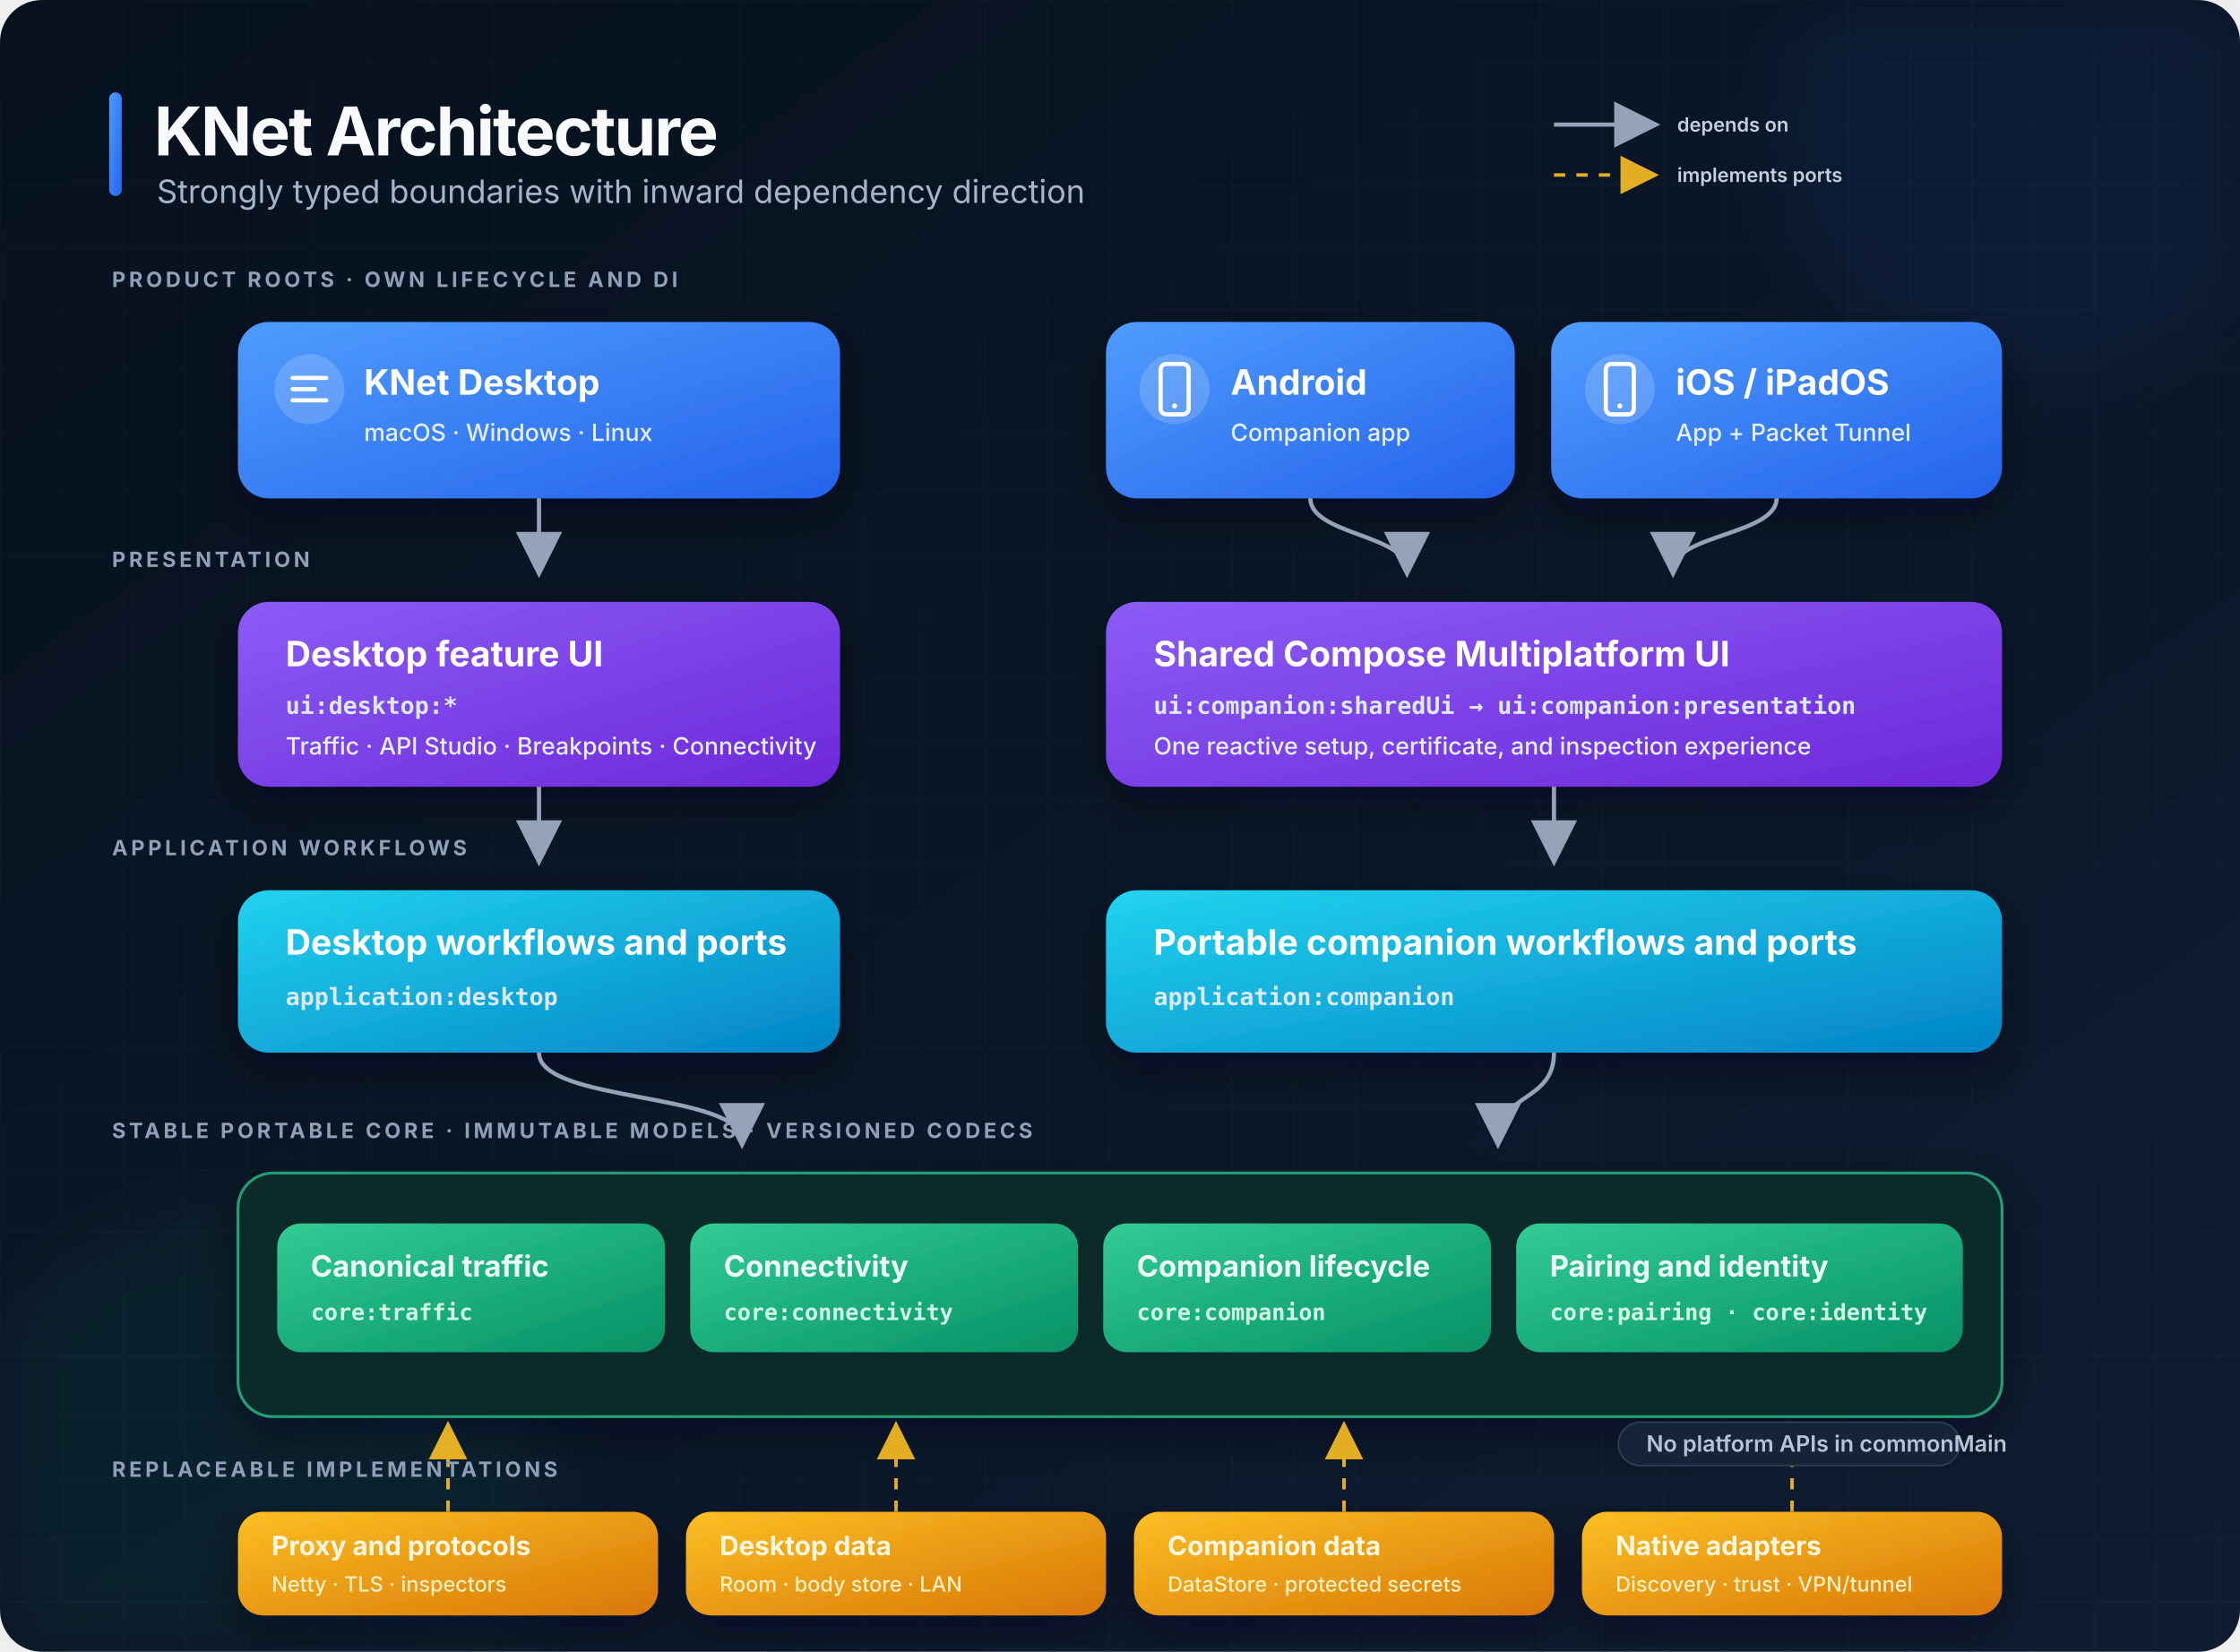
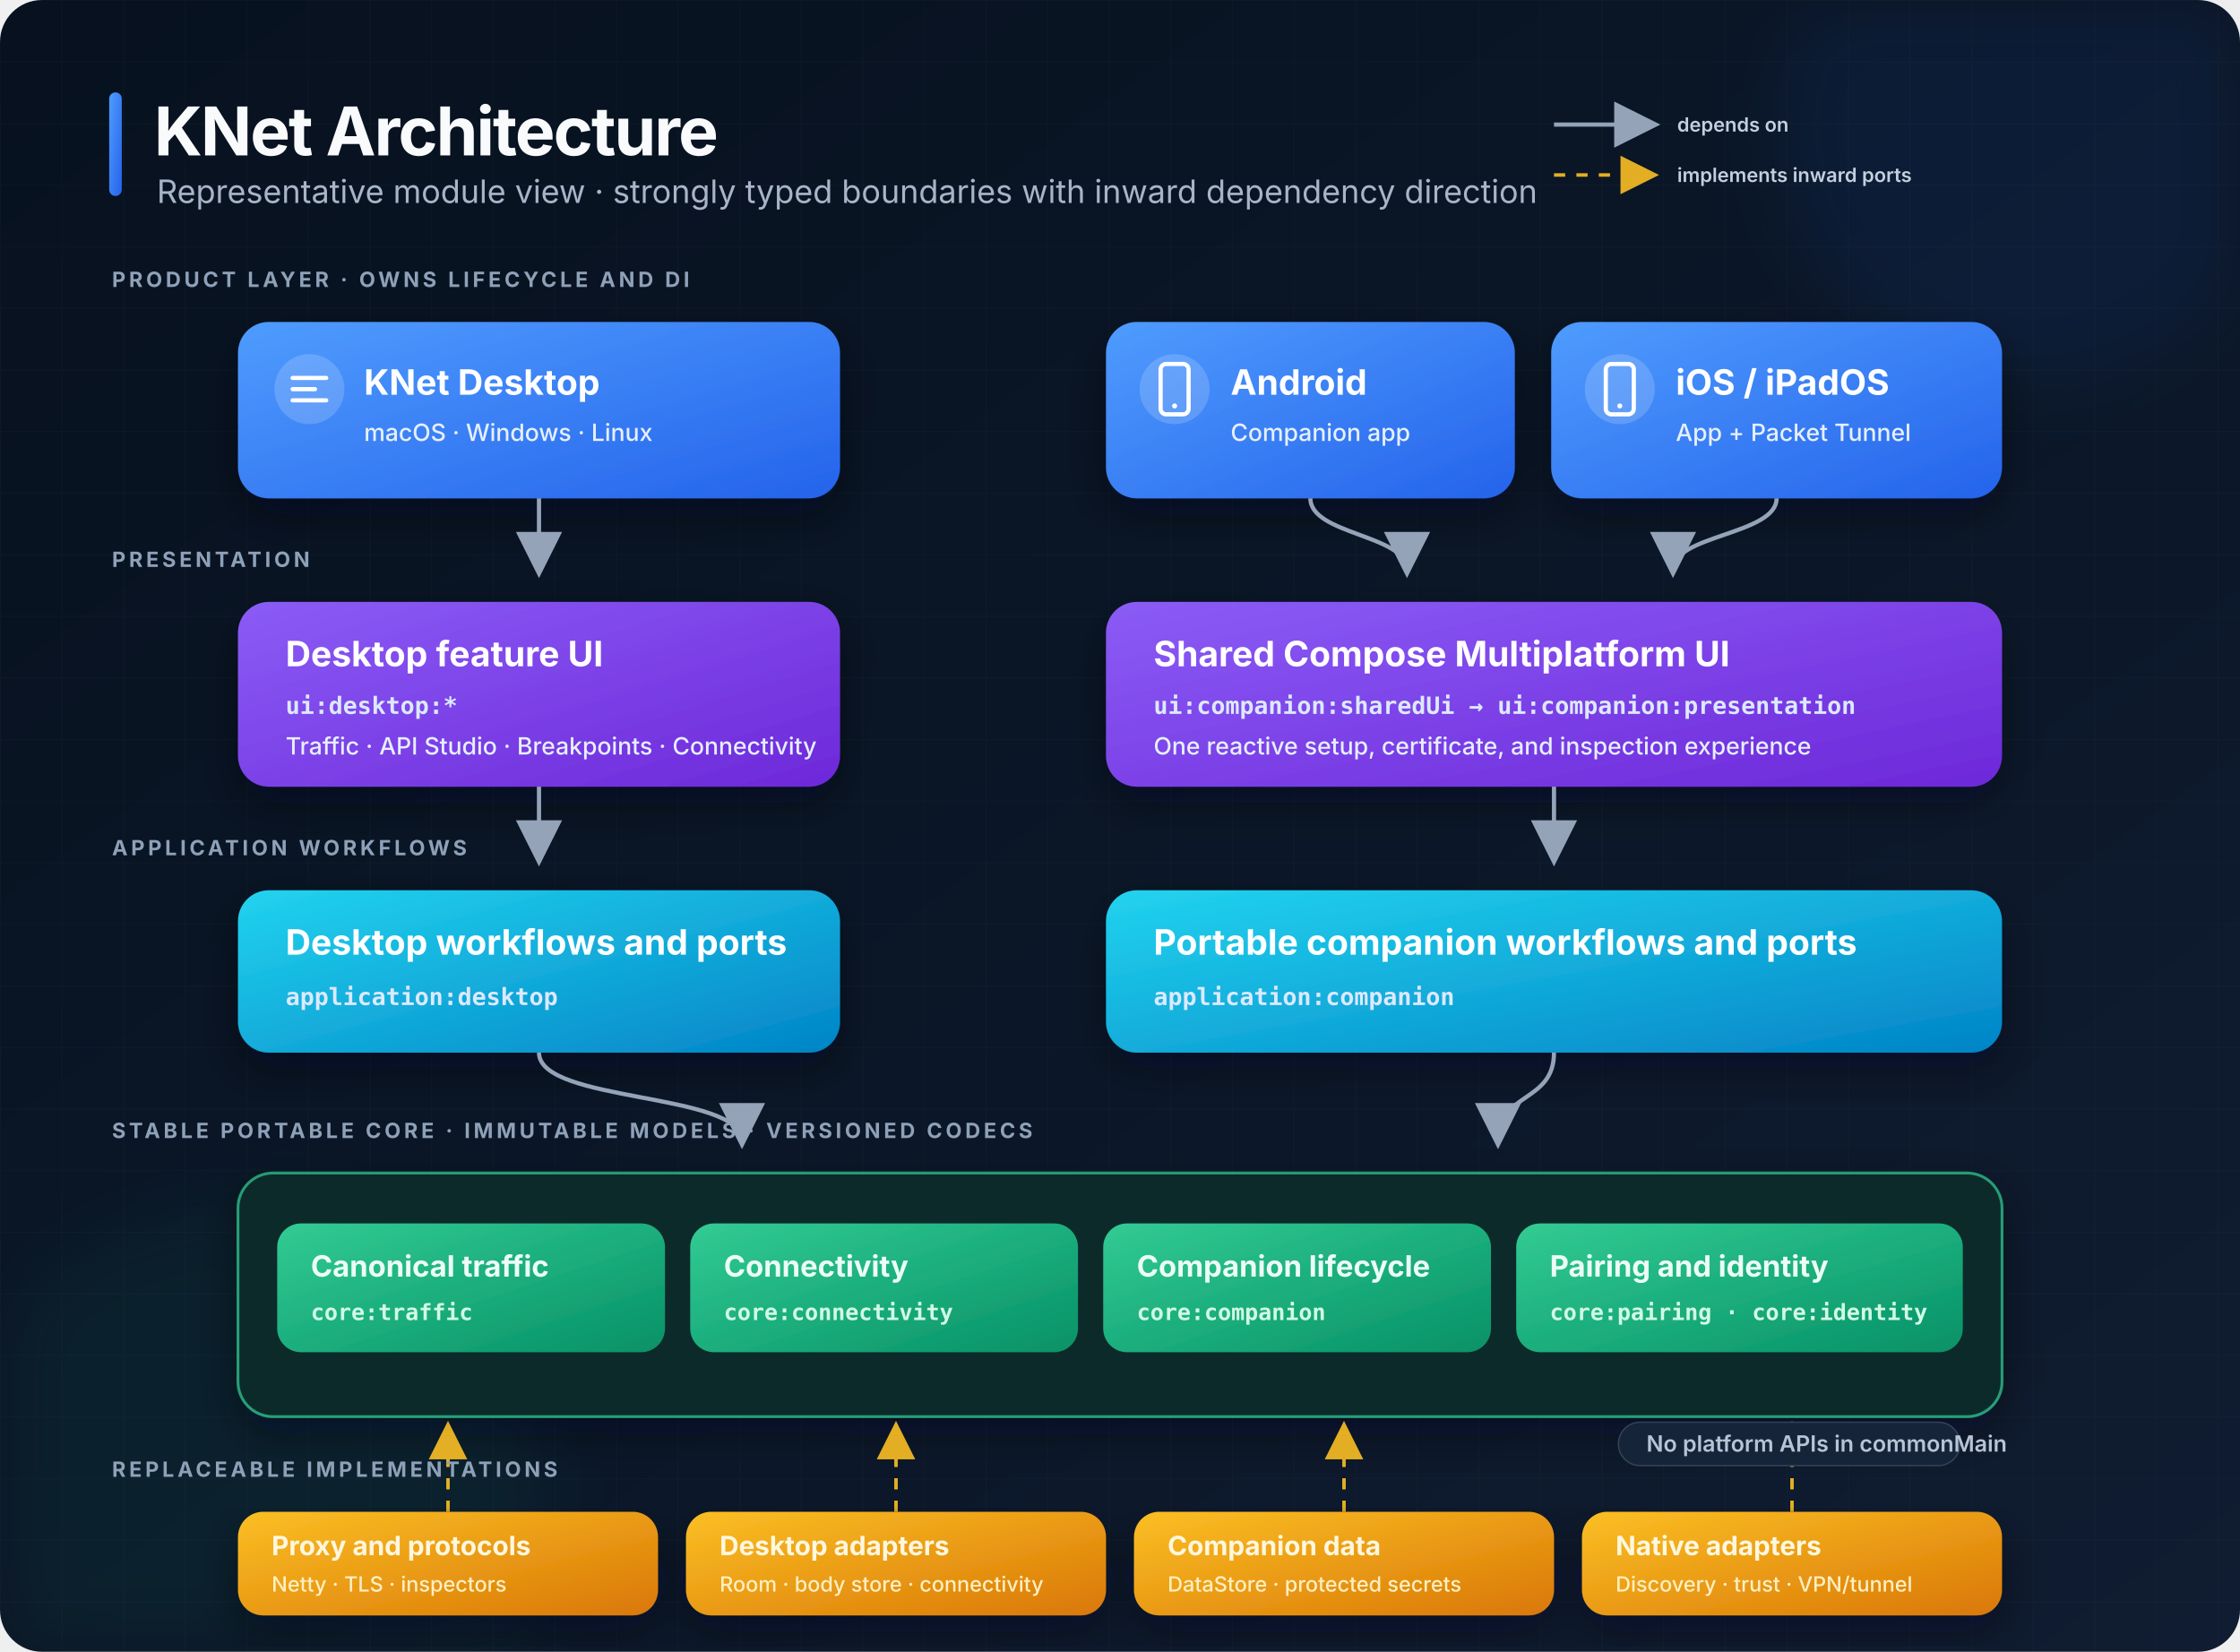
<svg xmlns="http://www.w3.org/2000/svg" width="1600" height="1180" viewBox="0 0 1600 1180" role="img" aria-labelledby="title desc">
  <defs>
    <linearGradient id="background" x1="0" y1="0" x2="1" y2="1">
      <stop offset="0" stop-color="#07111f" />
      <stop offset="0.55" stop-color="#0b1728" />
      <stop offset="1" stop-color="#101c31" />
    </linearGradient>
    <linearGradient id="product" x1="0" y1="0" x2="1" y2="1">
      <stop offset="0" stop-color="#4f9cfe" />
      <stop offset="1" stop-color="#2563eb" />
    </linearGradient>
    <linearGradient id="presentation" x1="0" y1="0" x2="1" y2="1">
      <stop offset="0" stop-color="#8b5cf6" />
      <stop offset="1" stop-color="#6d28d9" />
    </linearGradient>
    <linearGradient id="application" x1="0" y1="0" x2="1" y2="1">
      <stop offset="0" stop-color="#22d3ee" />
      <stop offset="1" stop-color="#0284c7" />
    </linearGradient>
    <linearGradient id="core" x1="0" y1="0" x2="1" y2="1">
      <stop offset="0" stop-color="#34d399" />
      <stop offset="1" stop-color="#059669" />
    </linearGradient>
    <linearGradient id="implementation" x1="0" y1="0" x2="1" y2="1">
      <stop offset="0" stop-color="#fbbf24" />
      <stop offset="1" stop-color="#d97706" />
    </linearGradient>
    <pattern id="grid" width="44" height="44" patternUnits="userSpaceOnUse">
      <path d="M 44 0 L 0 0 0 44" fill="none" stroke="#ffffff" stroke-opacity="0.025" stroke-width="1" />
    </pattern>
    <filter id="shadow" x="-20%" y="-20%" width="140%" height="150%">
      <feDropShadow dx="0" dy="12" stdDeviation="15" flood-color="#000814" flood-opacity="0.42" />
    </filter>
    <filter id="softGlow" x="-30%" y="-30%" width="160%" height="160%">
      <feGaussianBlur stdDeviation="26" />
    </filter>
    <marker id="arrow" markerWidth="11" markerHeight="11" refX="9" refY="5.5" orient="auto" markerUnits="strokeWidth">
      <path d="M0,0 L11,5.5 L0,11 Z" fill="#94a3b8" />
    </marker>
    <marker id="arrowDashed" markerWidth="11" markerHeight="11" refX="9" refY="5.5" orient="auto" markerUnits="strokeWidth">
      <path d="M0,0 L11,5.5 L0,11 Z" fill="#fbbf24" />
    </marker>
    <style>
      .title { font: 700 48px Inter, ui-sans-serif, system-ui, sans-serif; fill: #f8fafc; letter-spacing: -1.2px; }
      .subtitle { font: 400 23px Inter, ui-sans-serif, system-ui, sans-serif; fill: #a8b5c8; }
      .eyebrow { font: 700 15px Inter, ui-sans-serif, system-ui, sans-serif; fill: #8fa1b8; letter-spacing: 2.4px; }
      .box-title { font: 700 25px Inter, ui-sans-serif, system-ui, sans-serif; fill: #ffffff; }
      .box-subtitle { font: 500 17px Inter, ui-sans-serif, system-ui, sans-serif; fill: #e6efff; }
      .module { font: 600 17px ui-monospace, SFMono-Regular, Menlo, Consolas, monospace; fill: #dce9ff; }
      .core-title { font: 700 21px Inter, ui-sans-serif, system-ui, sans-serif; fill: #ecfdf5; }
      .core-module { font: 600 16px ui-monospace, SFMono-Regular, Menlo, Consolas, monospace; fill: #d1fae5; }
      .impl-title { font: 700 19px Inter, ui-sans-serif, system-ui, sans-serif; fill: #fff7df; }
      .impl-subtitle { font: 500 15px Inter, ui-sans-serif, system-ui, sans-serif; fill: #ffefc2; }
      .note { font: 600 16px Inter, ui-sans-serif, system-ui, sans-serif; fill: #b7c4d6; }
      .legend { font: 600 14px Inter, ui-sans-serif, system-ui, sans-serif; fill: #c3cfdd; }
      .flow { fill: none; stroke: #94a3b8; stroke-width: 3; marker-end: url(#arrow); }
      .adapter-flow { fill: none; stroke: #fbbf24; stroke-width: 2.5; stroke-dasharray: 8 8; marker-end: url(#arrowDashed); opacity: 0.9; }
    </style>
  </defs>
  <rect width="1600" height="1180" rx="30" fill="url(#background)" />
  <rect width="1600" height="1180" rx="30" fill="url(#grid)" />
  <circle cx="1450" cy="90" r="180" fill="#2563eb" opacity="0.08" filter="url(#softGlow)" />
  <circle cx="170" cy="1080" r="220" fill="#10b981" opacity="0.06" filter="url(#softGlow)" />
  <g transform="translate(78 66)">
    <rect width="9" height="74" rx="4.5" fill="url(#product)" />
    <text class="title" x="32" y="45">KNet Architecture</text>
-     <text class="subtitle" x="34" y="79">Strongly typed boundaries with inward dependency direction</text>
+     <text class="subtitle" x="34" y="79">Representative module view · strongly typed boundaries with inward dependency direction</text>
  </g>
  <g transform="translate(1110 76)">
    <path d="M0 13 H70" class="flow" />
    <text class="legend" x="88" y="18">depends on</text>
    <path d="M0 49 H70" class="adapter-flow" />
-     <text class="legend" x="88" y="54">implements ports</text>
+     <text class="legend" x="88" y="54">implements inward ports</text>
  </g>
-   <text class="eyebrow" x="80" y="205">PRODUCT ROOTS · OWN LIFECYCLE AND DI</text>
+   <text class="eyebrow" x="80" y="205">PRODUCT LAYER · OWNS LIFECYCLE AND DI</text>
  <g filter="url(#shadow)">
    <rect x="170" y="230" width="430" height="126" rx="22" fill="url(#product)" />
    <circle cx="221" cy="278" r="25" fill="#ffffff" opacity="0.17" />
    <path d="M209 270 H233 M209 278 H225 M209 286 H233" stroke="#ffffff" stroke-width="3" stroke-linecap="round" />
    <text class="box-title" x="260" y="282">KNet Desktop</text>
    <text class="box-subtitle" x="260" y="315">macOS · Windows · Linux</text>
    <rect x="790" y="230" width="292" height="126" rx="22" fill="url(#product)" />
    <circle cx="839" cy="278" r="25" fill="#ffffff" opacity="0.17" />
    <rect x="829" y="260" width="20" height="36" rx="4" fill="none" stroke="#ffffff" stroke-width="3" />
    <circle cx="839" cy="290" r="1.8" fill="#ffffff" />
    <text class="box-title" x="879" y="282">Android</text>
    <text class="box-subtitle" x="879" y="315">Companion app</text>
    <rect x="1108" y="230" width="322" height="126" rx="22" fill="url(#product)" />
    <circle cx="1157" cy="278" r="25" fill="#ffffff" opacity="0.17" />
    <rect x="1147" y="260" width="20" height="36" rx="4" fill="none" stroke="#ffffff" stroke-width="3" />
    <circle cx="1157" cy="290" r="1.8" fill="#ffffff" />
    <text class="box-title" x="1197" y="282">iOS / iPadOS</text>
    <text class="box-subtitle" x="1197" y="315">App + Packet Tunnel</text>
  </g>
  <path d="M385 356 V407" class="flow" />
  <path d="M936 356 C936 382 1005 382 1005 407" class="flow" />
  <path d="M1269 356 C1269 382 1195 382 1195 407" class="flow" />
  <text class="eyebrow" x="80" y="405">PRESENTATION</text>
  <g filter="url(#shadow)">
    <rect x="170" y="430" width="430" height="132" rx="22" fill="url(#presentation)" />
    <text class="box-title" x="204" y="476">Desktop feature UI</text>
    <text class="module" x="204" y="510">ui:desktop:*</text>
    <text class="box-subtitle" x="204" y="539">Traffic · API Studio · Breakpoints · Connectivity</text>
    <rect x="790" y="430" width="640" height="132" rx="22" fill="url(#presentation)" />
    <text class="box-title" x="824" y="476">Shared Compose Multiplatform UI</text>
    <text class="module" x="824" y="510">ui:companion:sharedUi → ui:companion:presentation</text>
    <text class="box-subtitle" x="824" y="539">One reactive setup, certificate, and inspection experience</text>
  </g>
  <path d="M385 562 V613" class="flow" />
  <path d="M1110 562 V613" class="flow" />
  <text class="eyebrow" x="80" y="611">APPLICATION WORKFLOWS</text>
  <g filter="url(#shadow)">
    <rect x="170" y="636" width="430" height="116" rx="22" fill="url(#application)" />
    <text class="box-title" x="204" y="682">Desktop workflows and ports</text>
    <text class="module" x="204" y="718">application:desktop</text>
    <rect x="790" y="636" width="640" height="116" rx="22" fill="url(#application)" />
    <text class="box-title" x="824" y="682">Portable companion workflows and ports</text>
    <text class="module" x="824" y="718">application:companion</text>
  </g>
  <path d="M385 752 C385 788 530 780 530 815" class="flow" />
  <path d="M1110 752 C1110 788 1070 780 1070 815" class="flow" />
  <text class="eyebrow" x="80" y="813">STABLE PORTABLE CORE · IMMUTABLE MODELS · VERSIONED CODECS</text>
  <g filter="url(#shadow)">
    <rect x="170" y="838" width="1260" height="174" rx="25" fill="#0c2b29" stroke="#34d399" stroke-opacity="0.68" stroke-width="2" />
    <rect x="198" y="874" width="277" height="92" rx="17" fill="url(#core)" opacity="0.95" />
    <text class="core-title" x="222" y="912">Canonical traffic</text>
    <text class="core-module" x="222" y="943">core:traffic</text>
    <rect x="493" y="874" width="277" height="92" rx="17" fill="url(#core)" opacity="0.95" />
    <text class="core-title" x="517" y="912">Connectivity</text>
    <text class="core-module" x="517" y="943">core:connectivity</text>
    <rect x="788" y="874" width="277" height="92" rx="17" fill="url(#core)" opacity="0.95" />
    <text class="core-title" x="812" y="912">Companion lifecycle</text>
    <text class="core-module" x="812" y="943">core:companion</text>
    <rect x="1083" y="874" width="319" height="92" rx="17" fill="url(#core)" opacity="0.95" />
    <text class="core-title" x="1107" y="912">Pairing and identity</text>
    <text class="core-module" x="1107" y="943">core:pairing · core:identity</text>
  </g>
  <path d="M320 1080 V1020" class="adapter-flow" />
  <path d="M640 1080 V1020" class="adapter-flow" />
  <path d="M960 1080 V1020" class="adapter-flow" />
  <path d="M1280 1080 V1020" class="adapter-flow" />
  <text class="eyebrow" x="80" y="1055">REPLACEABLE IMPLEMENTATIONS</text>
  <g filter="url(#shadow)">
    <rect x="170" y="1080" width="300" height="74" rx="18" fill="url(#implementation)" />
    <text class="impl-title" x="194" y="1111">Proxy and protocols</text>
    <text class="impl-subtitle" x="194" y="1137">Netty · TLS · inspectors</text>
    <rect x="490" y="1080" width="300" height="74" rx="18" fill="url(#implementation)" />
-     <text class="impl-title" x="514" y="1111">Desktop data</text>
-     <text class="impl-subtitle" x="514" y="1137">Room · body store · LAN</text>
+     <text class="impl-title" x="514" y="1111">Desktop adapters</text>
+     <text class="impl-subtitle" x="514" y="1137">Room · body store · connectivity</text>
    <rect x="810" y="1080" width="300" height="74" rx="18" fill="url(#implementation)" />
    <text class="impl-title" x="834" y="1111">Companion data</text>
    <text class="impl-subtitle" x="834" y="1137">DataStore · protected secrets</text>
    <rect x="1130" y="1080" width="300" height="74" rx="18" fill="url(#implementation)" />
    <text class="impl-title" x="1154" y="1111">Native adapters</text>
    <text class="impl-subtitle" x="1154" y="1137">Discovery · trust · VPN/tunnel</text>
  </g>
  <g transform="translate(1190 1040)">
    <rect x="-34" y="-24" width="244" height="31" rx="15.5" fill="#16243a" stroke="#334155" />
    <text class="note" x="-14" y="-3">No platform APIs in commonMain</text>
  </g>
</svg>
